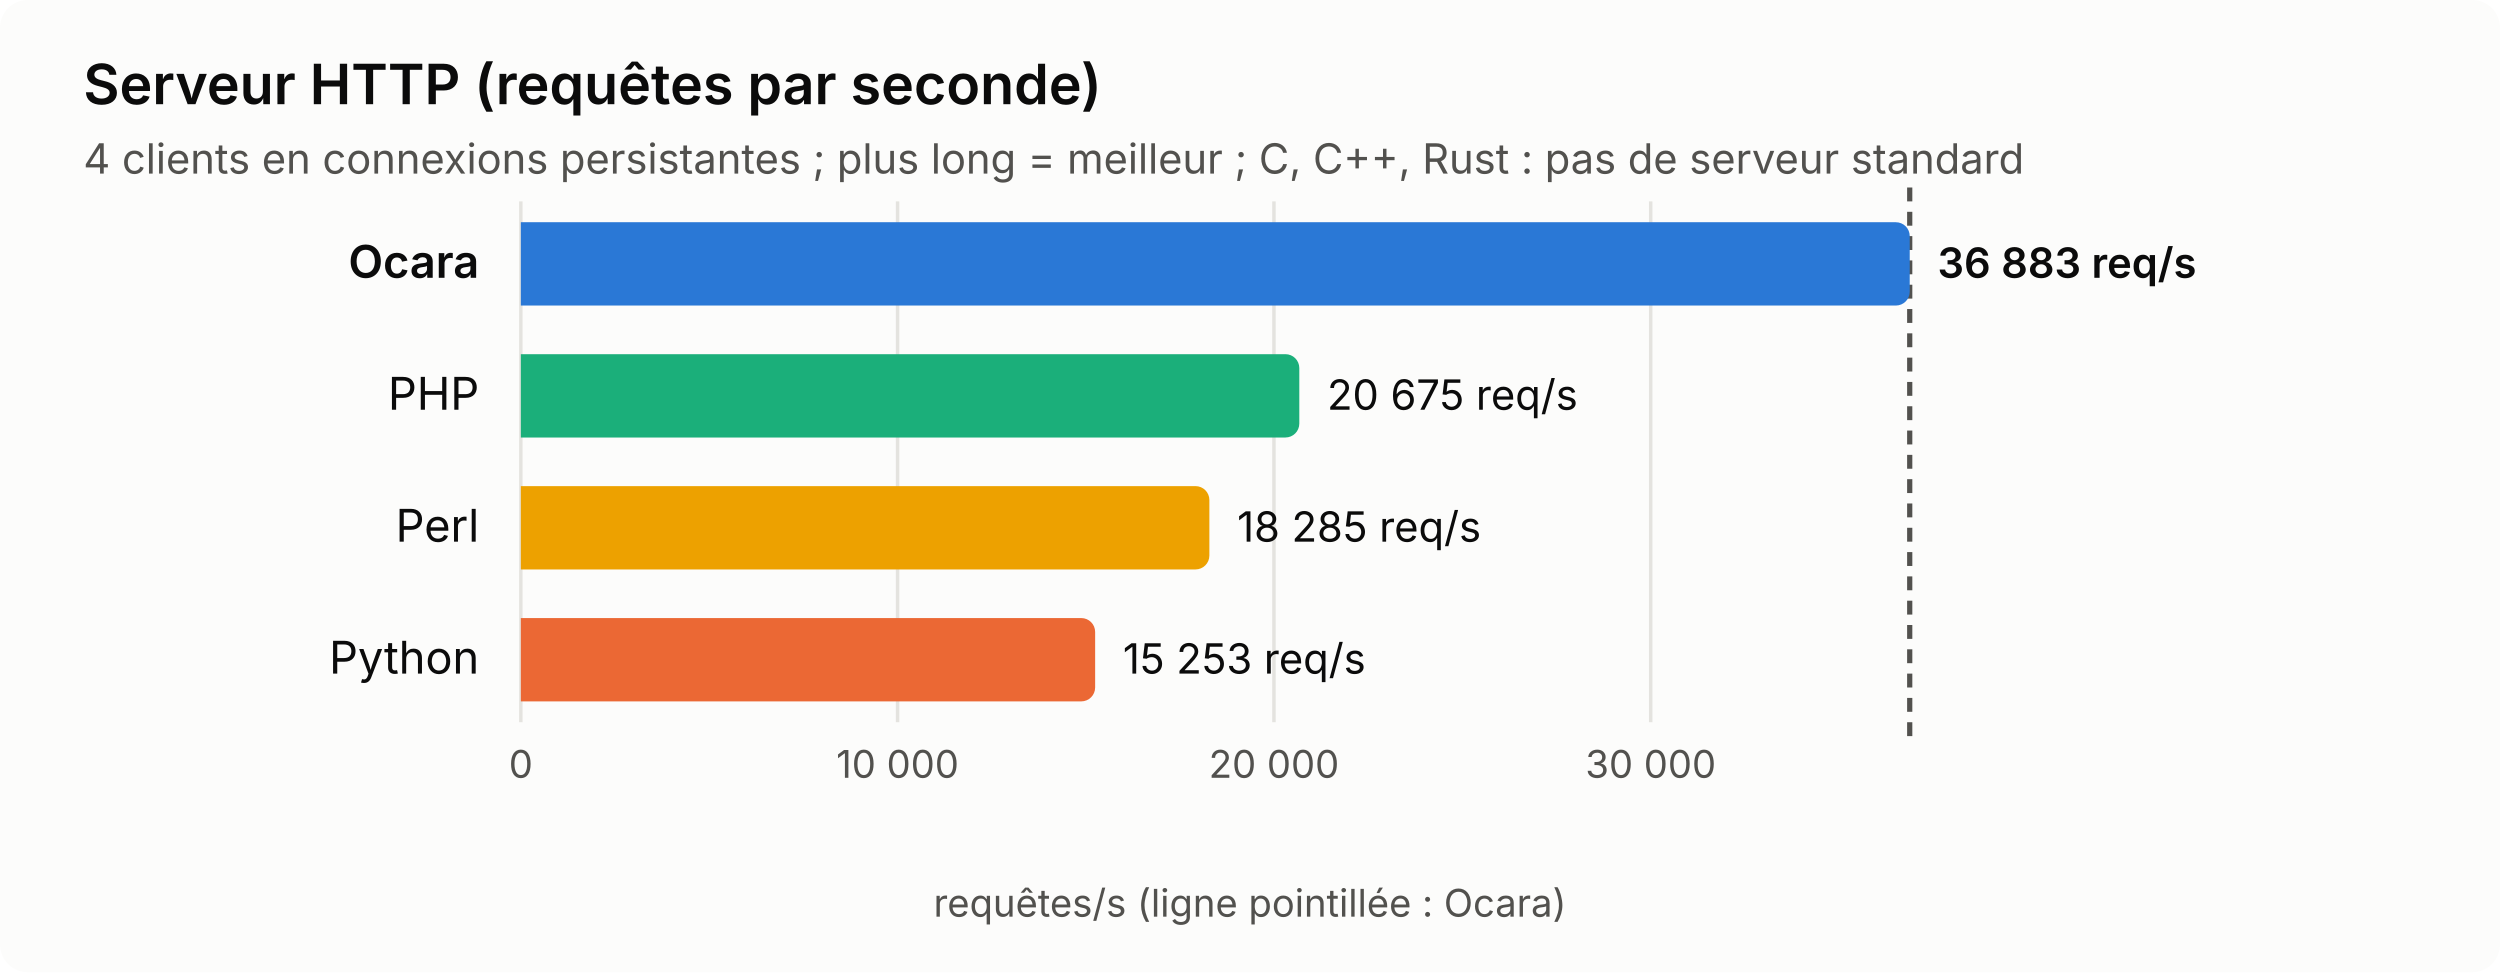
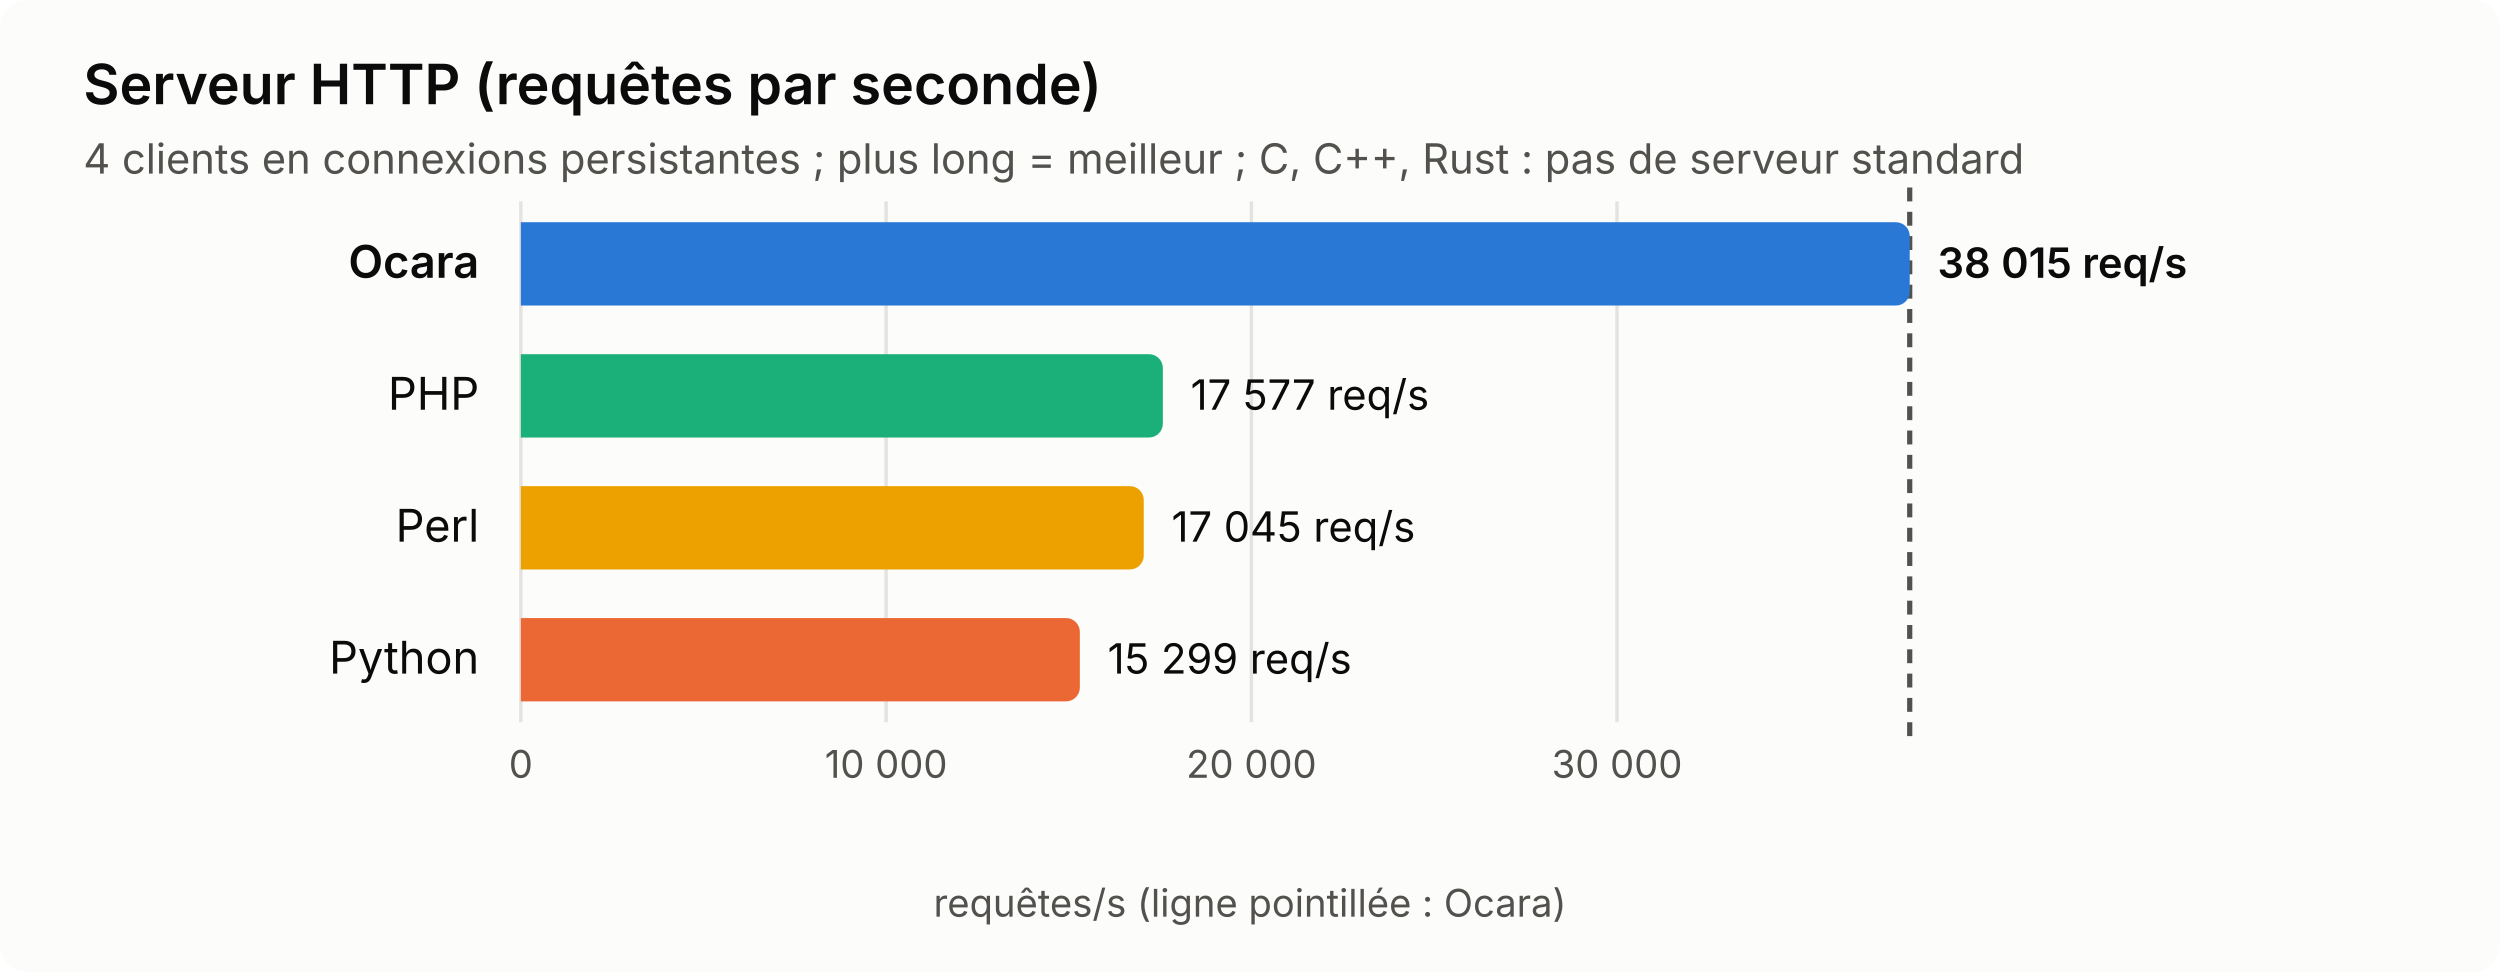
<svg xmlns="http://www.w3.org/2000/svg" viewBox="0 0 720 280" width="720" height="280" role="img" aria-labelledby="t d">
  <style>svg { font-family: system-ui, -apple-system, 'Segoe UI', sans-serif; } .surface { fill: #fcfcfb; } .ink { fill: #0b0b0b; } .ink2 { fill: #52514e; } .grid { stroke: #e4e3df; } .ref { stroke: #52514e; } .s0 { fill: #2a78d6; } .s1 { fill: #eb6834; } .s2 { fill: #1baf7a; } .s3 { fill: #eda100; } .s4 { fill: #e87ba4; } .s5 { fill: #008300; } .s6 { fill: #6250d6; } @media (prefers-color-scheme: dark) { .surface { fill: #1a1a19; } .ink { fill: #f0efec; } .ink2 { fill: #c3c2b7; } .grid { stroke: #3a3936; } .ref { stroke: #c3c2b7; } .s0 { fill: #3987e5; } .s1 { fill: #d95926; } .s2 { fill: #199e70; } .s3 { fill: #c98500; } .s4 { fill: #d55181; } .s5 { fill: #008300; } .s6 { fill: #9085e9; } }</style>
  <rect class="surface" width="720" height="280" rx="8" />
  <text class="ink" x="24" y="30" font-size="16" font-weight="600">Serveur HTTP (requêtes par seconde)</text>
  <text class="ink2" x="24" y="50" font-size="12">4 clients en connexions persistantes ; plus long = meilleur ; C, C++, Rust : pas de serveur standard</text>
  <line class="grid" x1="150.0" y1="58" x2="150.0" y2="208" stroke-width="1" />
  <text class="ink2" x="150.0" y="224" font-size="11" text-anchor="middle">0</text>
-   <line class="grid" x1="258.5" y1="58" x2="258.5" y2="208" stroke-width="1" />
-   <text class="ink2" x="258.5" y="224" font-size="11" text-anchor="middle">10 000</text>
-   <line class="grid" x1="366.9" y1="58" x2="366.9" y2="208" stroke-width="1" />
-   <text class="ink2" x="366.9" y="224" font-size="11" text-anchor="middle">20 000</text>
-   <line class="grid" x1="475.4" y1="58" x2="475.4" y2="208" stroke-width="1" />
-   <text class="ink2" x="475.4" y="224" font-size="11" text-anchor="middle">30 000</text>
+   <line class="grid" x1="255.2" y1="58" x2="255.2" y2="208" stroke-width="1" />
+   <text class="ink2" x="255.2" y="224" font-size="11" text-anchor="middle">10 000</text>
+   <line class="grid" x1="360.4" y1="58" x2="360.4" y2="208" stroke-width="1" />
+   <text class="ink2" x="360.4" y="224" font-size="11" text-anchor="middle">20 000</text>
+   <line class="grid" x1="465.7" y1="58" x2="465.7" y2="208" stroke-width="1" />
+   <text class="ink2" x="465.7" y="224" font-size="11" text-anchor="middle">30 000</text>
  <line class="ref" x1="550.0" y1="54" x2="550.0" y2="212" stroke-width="1.5" stroke-dasharray="4 3" />
  <text class="ink" x="138" y="80.0" font-size="13" text-anchor="end" font-weight="600">Ocara</text>
  <path class="s0" d="M150,64 h396.0 a4,4 0 0 1 4,4 v16 a4,4 0 0 1 -4,4 h-396.0 z" />
-   <text class="ink" x="558.0" y="80.0" font-size="12" font-weight="600">36 883 req/s</text>
+   <text class="ink" x="558.0" y="80.0" font-size="12" font-weight="600">38 015 req/s</text>
  <text class="ink" x="138" y="118.0" font-size="13" text-anchor="end">PHP</text>
-   <path class="s2" d="M150,102 h220.2 a4,4 0 0 1 4,4 v16 a4,4 0 0 1 -4,4 h-220.2 z" />
-   <text class="ink" x="382.2" y="118.0" font-size="12">20 675 req/s</text>
+   <path class="s2" d="M150,102 h180.9 a4,4 0 0 1 4,4 v16 a4,4 0 0 1 -4,4 h-180.9 z" />
+   <text class="ink" x="342.9" y="118.0" font-size="12">17 577 req/s</text>
  <text class="ink" x="138" y="156.0" font-size="13" text-anchor="end">Perl</text>
-   <path class="s3" d="M150,140 h194.3 a4,4 0 0 1 4,4 v16 a4,4 0 0 1 -4,4 h-194.3 z" />
-   <text class="ink" x="356.3" y="156.0" font-size="12">18 285 req/s</text>
+   <path class="s3" d="M150,140 h175.4 a4,4 0 0 1 4,4 v16 a4,4 0 0 1 -4,4 h-175.4 z" />
+   <text class="ink" x="337.4" y="156.0" font-size="12">17 045 req/s</text>
  <text class="ink" x="138" y="194.0" font-size="13" text-anchor="end">Python</text>
-   <path class="s1" d="M150,178 h161.4 a4,4 0 0 1 4,4 v16 a4,4 0 0 1 -4,4 h-161.4 z" />
-   <text class="ink" x="323.4" y="194.0" font-size="12">15 253 req/s</text>
+   <path class="s1" d="M150,178 h157.0 a4,4 0 0 1 4,4 v16 a4,4 0 0 1 -4,4 h-157.0 z" />
+   <text class="ink" x="319.0" y="194.0" font-size="12">15 299 req/s</text>
  <text class="ink2" x="360.0" y="264" font-size="11" text-anchor="middle">requêtes/s (ligne pointillée : Ocara)</text>
</svg>
